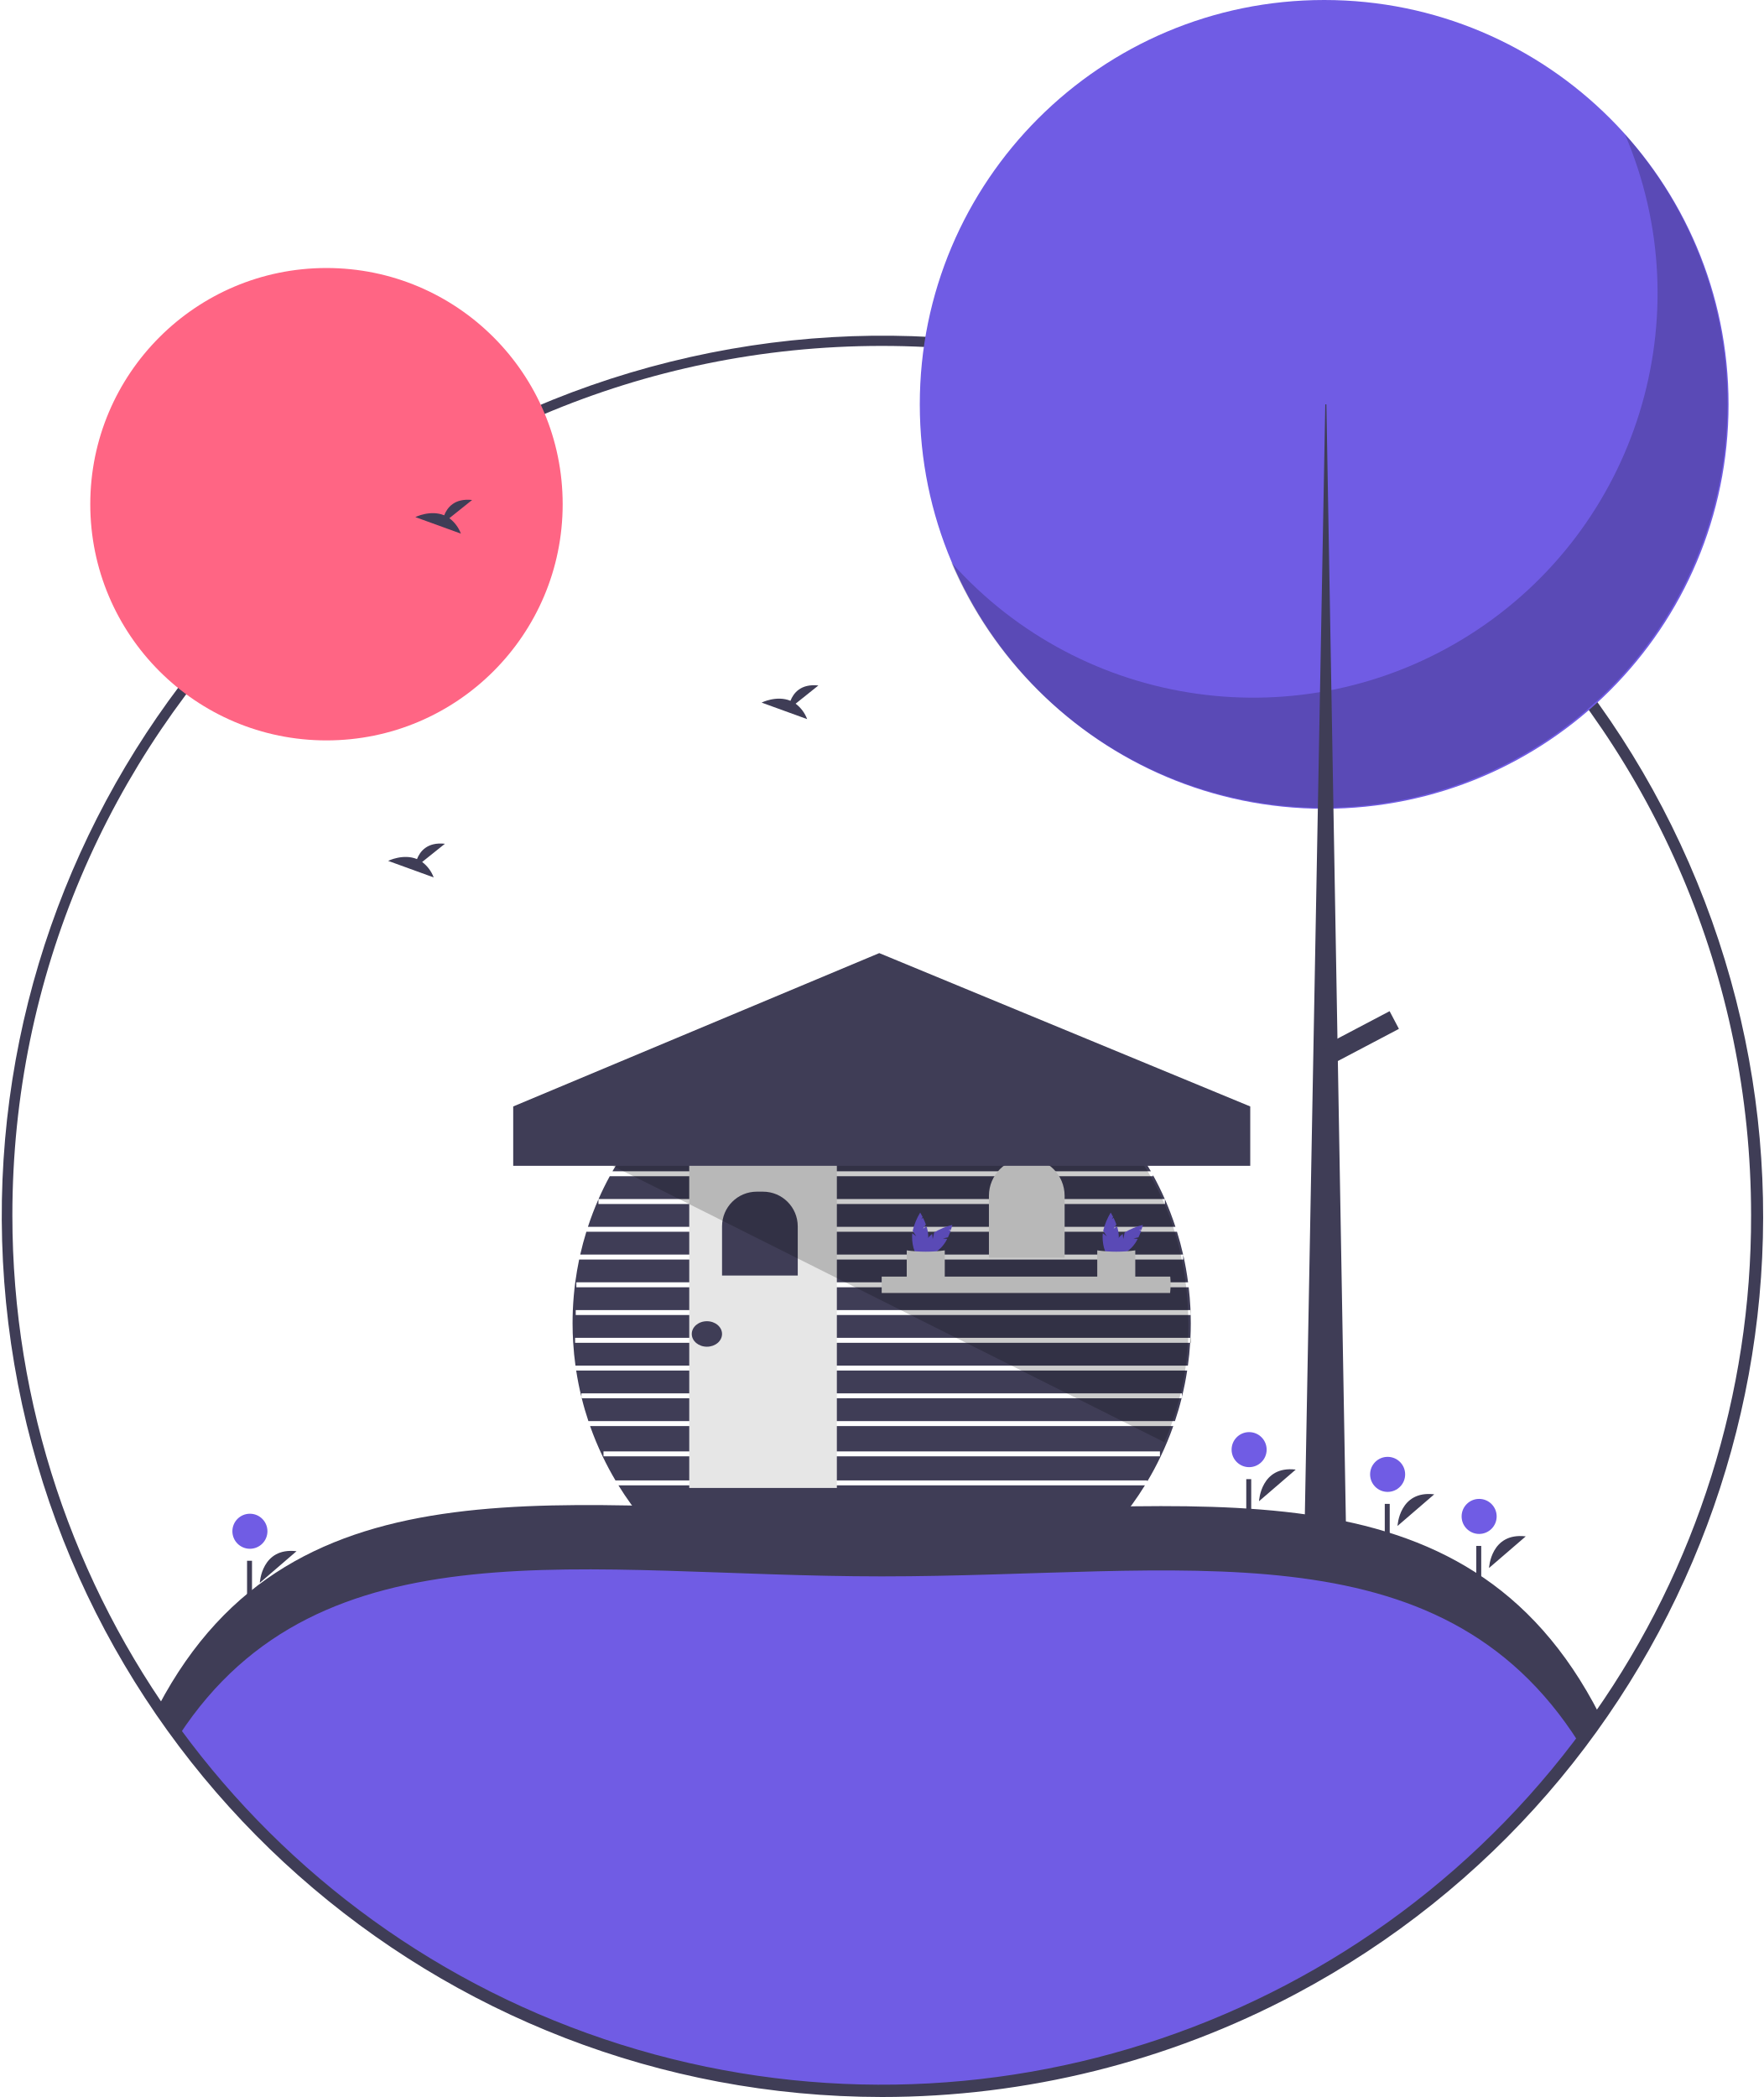
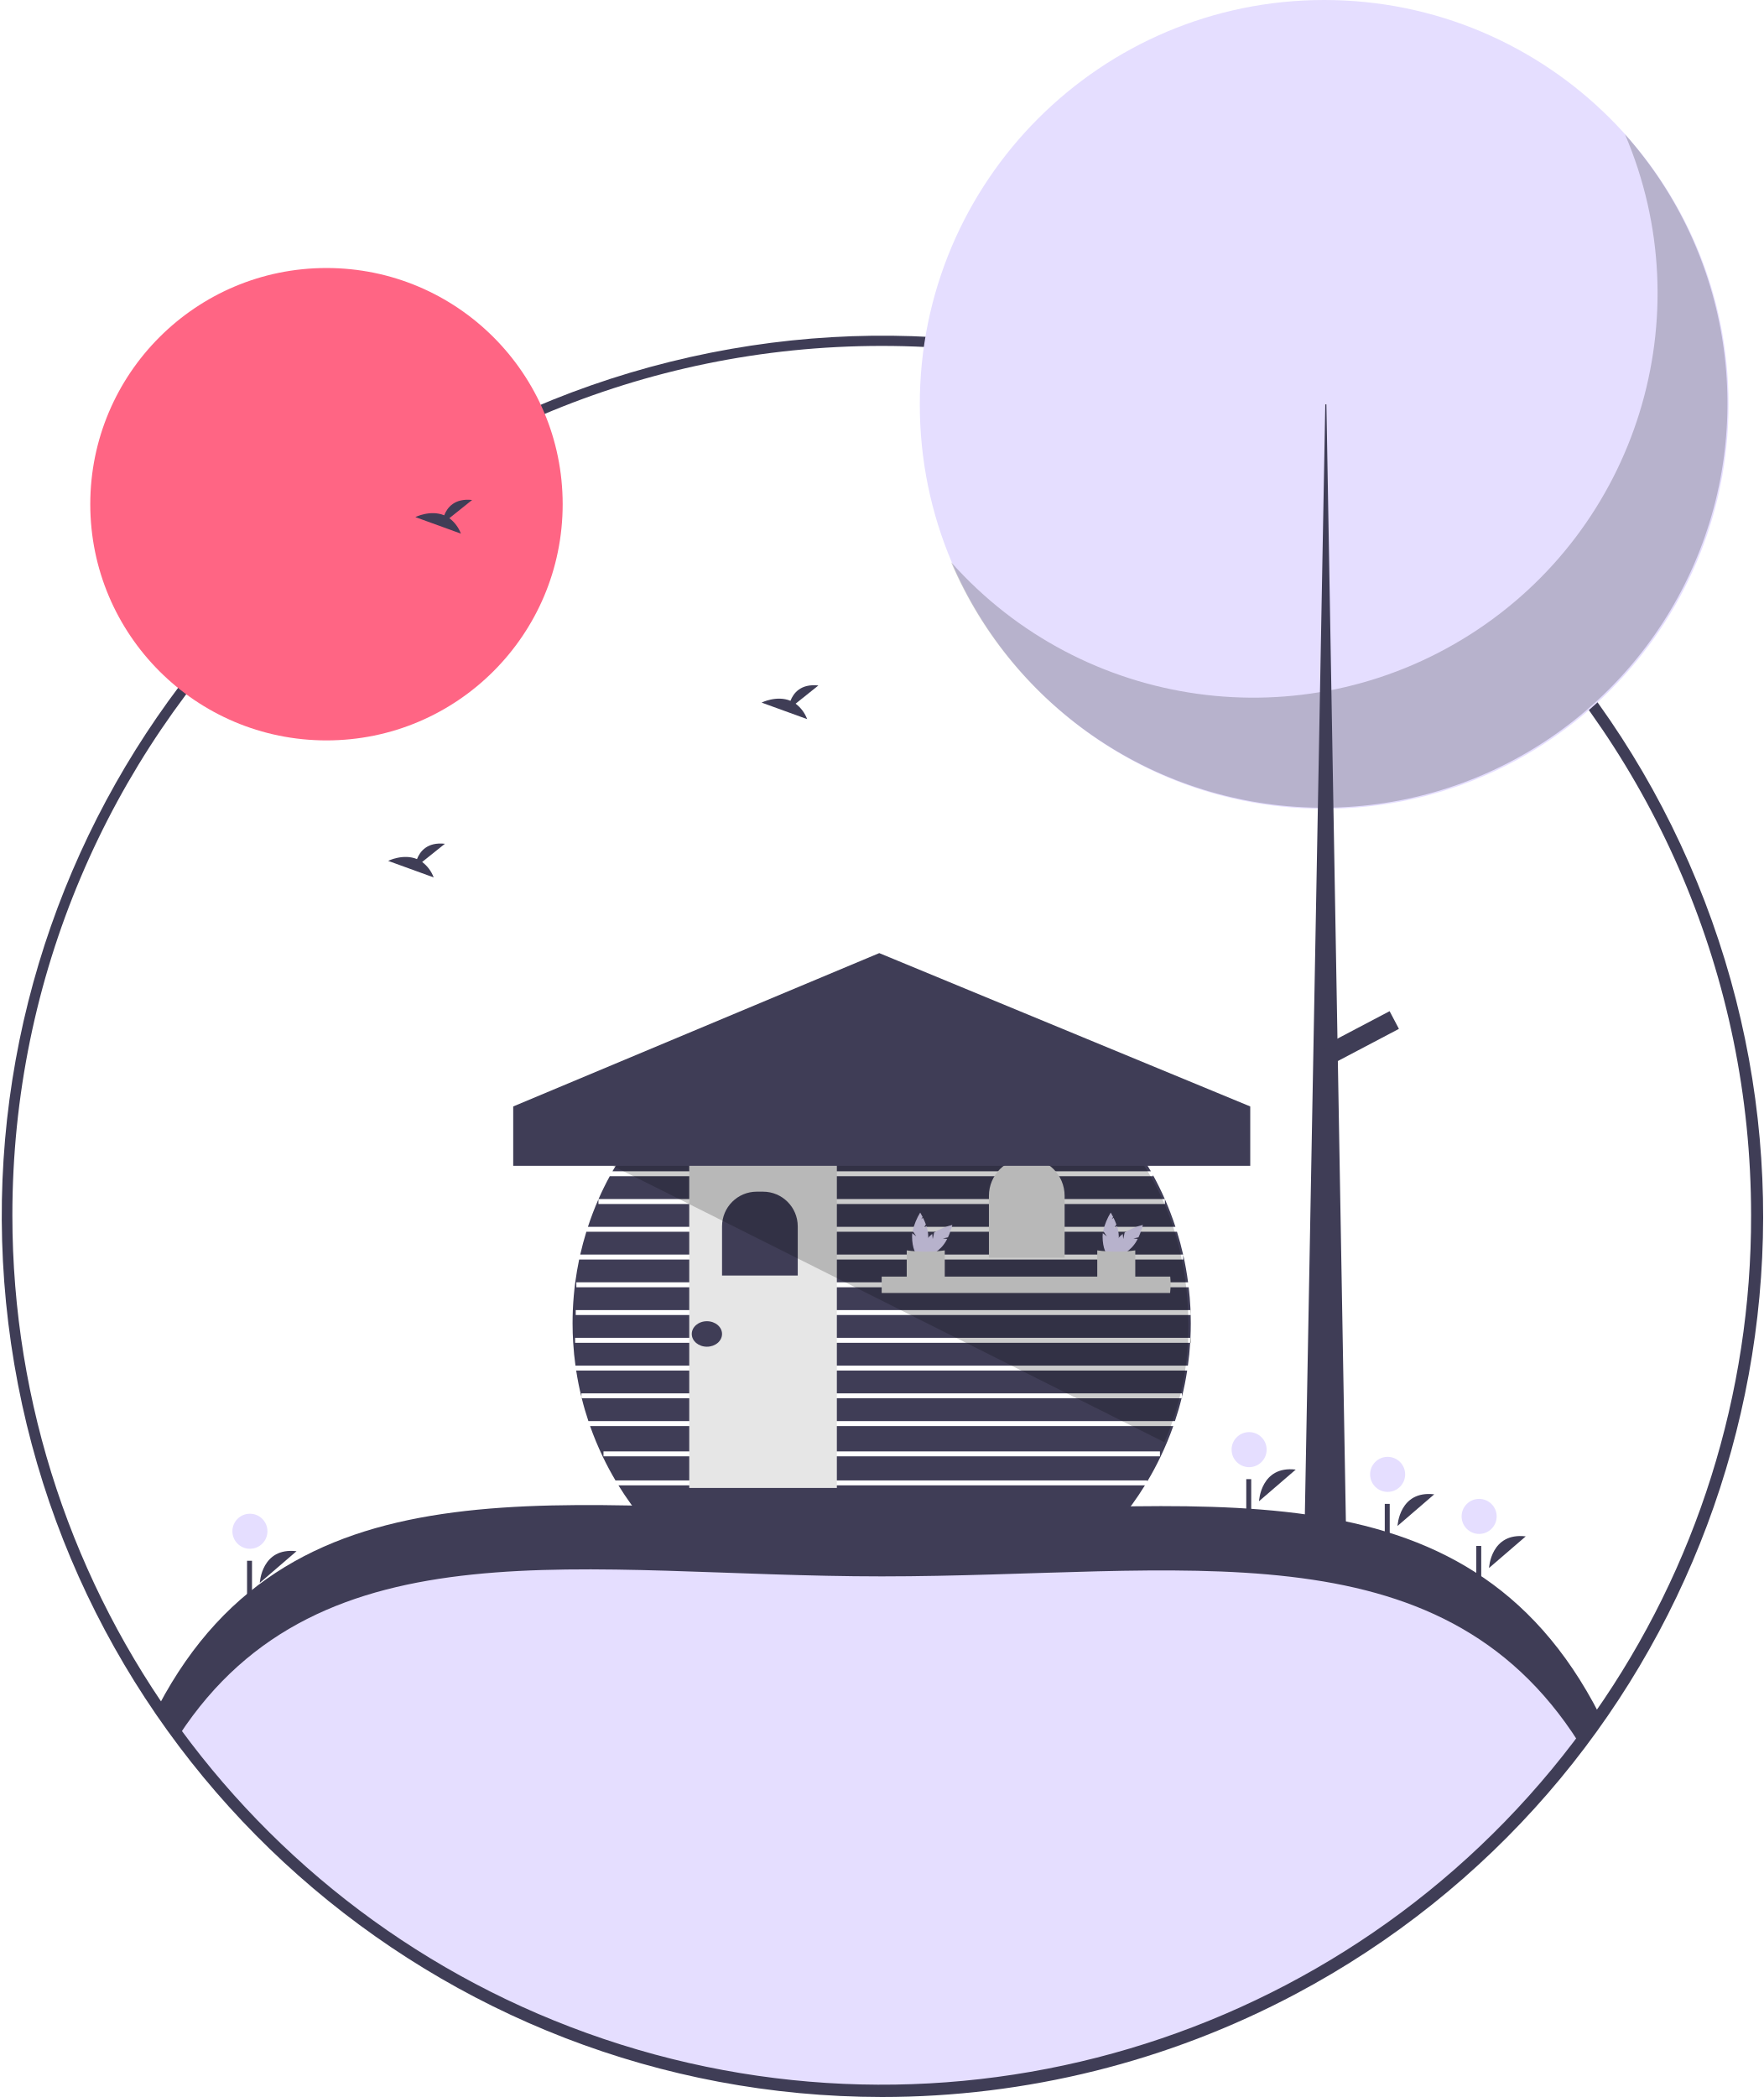
<svg xmlns="http://www.w3.org/2000/svg" data-name="Layer 1" width="713" height="847.86" viewBox="0 0 713 847.86">
  <path d="M482.08,603.4a122.537,122.537,0,0,0,5.14,12.38v.01q2.355,4.92,5.12,9.59H707.36v.43q2.925-4.875,5.38-10.04a120.099,120.099,0,0,0,5.14-12.37Zm5.42,12.25v-2H712.49v2Zm16.76,26.54H695.7a125.032,125.032,0,0,0,10.71-14.81H493.55A125.041,125.041,0,0,0,504.26,642.191Z" transform="translate(-243.5 -26.81984)" fill="#3f3d56" />
  <path d="M721.24,592.181c-.77,3.13-1.67,6.2-2.68,9.22H481.4c-1.01-3.02-1.91-6.09-2.68-9.22Z" transform="translate(-243.5 -26.81984)" fill="#3f3d56" />
  <path d="M721.39,591.59v-1.41H478.57v1.41q-1.275-5.22-2.11-10.63H723.5Q722.675,586.361,721.39,591.59Z" transform="translate(-243.5 -26.81984)" fill="#3f3d56" />
  <path d="M476.02,567.74v2H724.71c-.19,3.11-.49,6.18-.92,9.22H476.17c-.42-3.02-.73-6.08-.91-9.18-.18-2.62-.26-5.26-.26-7.93,0-1.8.04-3.59.11-5.37v-.02q.255-5.685.98-11.22v-.01q.63-4.635,1.57-9.16H721.9v-1.82q1.23,5.43,1.96,11.04H476.53v2H724.11q.495,4.185.7,8.44l.03.78H476.28v2H724.91c.04,1.11.05,2.22.05,3.34,0,1.98-.05,3.94-.14,5.89Z" transform="translate(-243.5 -26.81984)" fill="#3f3d56" />
  <path d="M721.86,534.071H478.1q1.065-4.68,2.47-9.22H719.35v-.11C720.31,527.8,721.14,530.91,721.86,534.071Z" transform="translate(-243.5 -26.81984)" fill="#3f3d56" />
  <path d="M718.75,522.85H481.21q1.86-5.7,4.25-11.14v1.91H714.5v-1.9Q716.885,517.15,718.75,522.85Z" transform="translate(-243.5 -26.81984)" fill="#3f3d56" />
  <path d="M714.45,511.62H485.5q2.07-4.71,4.53-9.22H709.66v-.5Q712.27,506.641,714.45,511.62Z" transform="translate(-243.5 -26.81984)" fill="#3f3d56" />
  <path d="M708.82,500.4H491.13a125.006,125.006,0,0,1,217.69,0Z" transform="translate(-243.5 -26.81984)" fill="#3f3d56" />
  <path d="M478.57,591.59a5.653,5.653,0,0,0,.15.59h-.15Z" transform="translate(-243.5 -26.81984)" opacity="0.5" />
  <path d="M721.39,591.59v.59h-.15A5.666,5.666,0,0,0,721.39,591.59Z" transform="translate(-243.5 -26.81984)" opacity="0.5" />
  <path d="M724.96,567.74v2h-.25c.02-.25.04-.5.05-.75.02-.42.04-.83.06-1.25Z" transform="translate(-243.5 -26.81984)" opacity="0.5" />
  <path d="M724.96,556.51v2h-.05c-.01-.67-.04-1.33-.07-2Z" transform="translate(-243.5 -26.81984)" opacity="0.5" />
  <path d="M721.9,534.071v.18c-.01-.06-.03-.12-.04-.18Z" transform="translate(-243.5 -26.81984)" opacity="0.5" />
  <path d="M485.46,511.62h.04a.357.357,0,0,1-.04.09Z" transform="translate(-243.5 -26.81984)" opacity="0.5" />
  <path d="M714.5,511.62v.1a.935.935,0,0,0-.05-.1Z" transform="translate(-243.5 -26.81984)" opacity="0.5" />
  <rect x="254.71" y="462.358" width="203.539" height="2" opacity="0.5" />
  <rect x="263.127" y="451.135" width="187.214" height="2" opacity="0.5" />
  <rect x="274.605" y="439.912" width="163.749" height="2" opacity="0.5" />
  <rect x="530.603" y="455.637" width="136.203" height="2" transform="translate(-244.3907 -25.64963) rotate(-0.11191)" opacity="0.5" />
  <rect x="278.674" y="469.361" width="59.684" height="132.248" fill="#e6e6e6" />
  <path d="M305.978,481.813h2.527a14.04,14.04,0,0,1,14.04,14.04v19.88a0,0,0,0,1,0,0H291.937a0,0,0,0,1,0,0V495.853A14.04,14.04,0,0,1,305.978,481.813Z" fill="#3f3d56" />
  <path d="M415.144,468.204h0a15.304,15.304,0,0,1,15.304,15.304v24.996a0,0,0,0,1,0,0H399.84a0,0,0,0,1,0,0v-24.996A15.304,15.304,0,0,1,415.144,468.204Z" fill="#e6e6e6" />
  <path d="M716.798,546.036a31.95,31.95,0,0,1-.199,3.571H599.98V542.975H716.65Q716.795,544.498,716.798,546.036Z" transform="translate(-243.5 -26.81984)" fill="#e6e6e6" />
-   <path d="M616.715,523.649l1.134-1.752a26.267,26.267,0,0,0-1.163-2.723l-.733.592.58-.897c-.553-1.089-.988-1.775-.988-1.775a25.173,25.173,0,0,0-3.033,7.376l1.455,2.248-1.61-1.301a10.627,10.627,0,0,0-.088,1.333c0,4.493,1.467,8.135,3.277,8.135s3.277-3.642,3.277-8.135a13.991,13.991,0,0,0-.75-4.198Z" transform="translate(-243.5 -26.81984)" fill="#705ce4" />
-   <path d="M624.739,527.544l2.041-.437a26.267,26.267,0,0,0,1.103-2.748l-.937-.1,1.045-.224c.379-1.161.556-1.954.556-1.954a25.173,25.173,0,0,0-7.361,3.071l-.561,2.618-.219-2.059a10.628,10.628,0,0,0-1.005.88c-3.177,3.177-4.715,6.79-3.435,8.069s4.893-.258,8.069-3.435a13.991,13.991,0,0,0,2.438-3.498Z" transform="translate(-243.5 -26.81984)" fill="#705ce4" />
+   <path d="M616.715,523.649l1.134-1.752a26.267,26.267,0,0,0-1.163-2.723l-.733.592.58-.897c-.553-1.089-.988-1.775-.988-1.775a25.173,25.173,0,0,0-3.033,7.376l1.455,2.248-1.61-1.301a10.627,10.627,0,0,0-.088,1.333c0,4.493,1.467,8.135,3.277,8.135s3.277-3.642,3.277-8.135a13.991,13.991,0,0,0-.75-4.198Z" transform="translate(-243.5 -26.81984)" fill="#E5DEFF" />
+   <path d="M624.739,527.544l2.041-.437a26.267,26.267,0,0,0,1.103-2.748l-.937-.1,1.045-.224c.379-1.161.556-1.954.556-1.954a25.173,25.173,0,0,0-7.361,3.071l-.561,2.618-.219-2.059a10.628,10.628,0,0,0-1.005.88c-3.177,3.177-4.715,6.79-3.435,8.069s4.893-.258,8.069-3.435a13.991,13.991,0,0,0,2.438-3.498Z" transform="translate(-243.5 -26.81984)" fill="#E5DEFF" />
  <path d="M625.485,544.928c-4.732.303-9.887-.018-15.372,0V532.371a55.407,55.407,0,0,0,15.372,0Z" transform="translate(-243.5 -26.81984)" fill="#e6e6e6" />
-   <path d="M693.744,523.649l1.134-1.752a26.267,26.267,0,0,0-1.163-2.723l-.733.592.58-.897c-.553-1.089-.988-1.775-.988-1.775a25.173,25.173,0,0,0-3.033,7.376l1.455,2.248-1.61-1.301a10.627,10.627,0,0,0-.088,1.333c0,4.493,1.467,8.135,3.277,8.135s3.277-3.642,3.277-8.135a13.991,13.991,0,0,0-.75-4.198Z" transform="translate(-243.5 -26.81984)" fill="#705ce4" />
-   <path d="M701.768,527.544l2.041-.437a26.267,26.267,0,0,0,1.103-2.748l-.937-.1,1.045-.224c.379-1.161.556-1.954.556-1.954a25.173,25.173,0,0,0-7.361,3.071l-.561,2.618-.219-2.059a10.628,10.628,0,0,0-1.005.88c-3.177,3.177-4.715,6.79-3.435,8.069s4.893-.258,8.069-3.435a13.991,13.991,0,0,0,2.438-3.498Z" transform="translate(-243.5 -26.81984)" fill="#705ce4" />
+   <path d="M693.744,523.649l1.134-1.752a26.267,26.267,0,0,0-1.163-2.723l-.733.592.58-.897c-.553-1.089-.988-1.775-.988-1.775a25.173,25.173,0,0,0-3.033,7.376l1.455,2.248-1.61-1.301a10.627,10.627,0,0,0-.088,1.333c0,4.493,1.467,8.135,3.277,8.135s3.277-3.642,3.277-8.135a13.991,13.991,0,0,0-.75-4.198Z" transform="translate(-243.5 -26.81984)" fill="#E5DEFF" />
+   <path d="M701.768,527.544l2.041-.437a26.267,26.267,0,0,0,1.103-2.748l-.937-.1,1.045-.224c.379-1.161.556-1.954.556-1.954a25.173,25.173,0,0,0-7.361,3.071l-.561,2.618-.219-2.059a10.628,10.628,0,0,0-1.005.88c-3.177,3.177-4.715,6.79-3.435,8.069s4.893-.258,8.069-3.435a13.991,13.991,0,0,0,2.438-3.498Z" transform="translate(-243.5 -26.81984)" fill="#E5DEFF" />
  <path d="M702.513,544.928c-4.732.303-9.887-.018-15.372,0V532.371a55.407,55.407,0,0,0,15.372,0Z" transform="translate(-243.5 -26.81984)" fill="#e6e6e6" />
  <ellipse cx="285.816" cy="539.349" rx="6.121" ry="5.153" fill="#3f3d56" />
-   <path d="M890.19,720.98c-64.01,91.42-170.12,151.2-290.19,151.2-121.51,0-228.72-61.22-292.47-154.5,54.9-104.35,166.37-78.5,292.47-78.5C727.42,639.181,835.87,614.84,890.19,720.98Z" transform="translate(-243.5 -26.81984)" fill="#705ce4" />
+   <path d="M890.19,720.98c-64.01,91.42-170.12,151.2-290.19,151.2-121.51,0-228.72-61.22-292.47-154.5,54.9-104.35,166.37-78.5,292.47-78.5C727.42,639.181,835.87,614.84,890.19,720.98Z" transform="translate(-243.5 -26.81984)" fill="#E5DEFF" />
  <path d="M600,664.181c121.207,0,225.245-22.015,281.858,67.196q4.273-5.614,8.332-11.396c-54.32-106.14-162.77-81.8-290.19-81.8-126.1,0-237.57-25.85-292.47,78.5q4.071,5.957,8.382,11.732C373.276,640.784,480.013,664.181,600,664.181Z" transform="translate(-243.5 -26.81984)" fill="#3f3d56" />
  <path d="M600,874.68a356.041,356.041,0,1,1,167.295-41.605A356.627,356.627,0,0,1,600,874.68Zm0-710a353.5,353.5,0,1,0,165.885,665.746A356.518,356.518,0,0,0,889.781,720.689a354.039,354.039,0,0,0,35.937-340.105h0A353.211,353.211,0,0,0,600,164.68Z" transform="translate(-243.5 -26.81984)" fill="#3f3d56" />
  <path d="M600,872.68a354.419,354.419,0,0,1-354.5-354.5C245.5,322.708,404.528,163.68,600,163.68c195.472,0,354.5,159.028,354.5,354.5a352.229,352.229,0,0,1-63.901,203.091h0A355.097,355.097,0,0,1,600,872.68Zm0-706c-193.818,0-351.5,157.682-351.5,351.5A351.527,351.527,0,0,0,888.142,719.55h0A349.248,349.248,0,0,0,951.5,518.18C951.5,324.362,793.817,166.68,600,166.68Z" transform="translate(-243.5 -26.81984)" fill="#3f3d56" />
  <circle cx="132" cy="203.861" r="95.5" fill="#ff6584" />
-   <circle cx="535.391" cy="163.5" r="163.5" fill="#705ce4" />
+   <circle cx="535.391" cy="163.5" r="163.5" fill="#E5DEFF" />
  <path d="M900.512,81.115A163.513,163.513,0,0,1,628.073,254.158,163.514,163.514,0,1,0,900.512,81.115Z" transform="translate(-243.5 -26.81984)" opacity="0.2" />
  <polygon points="535.84 163.5 536.289 163.5 544.374 627.049 527.306 627.049 535.84 163.5" fill="#3f3d56" />
  <rect x="789.671" y="431.078" width="8.085" height="30.544" transform="translate(575.4112 -490.7306) rotate(62.23413)" fill="#3f3d56" />
  <path d="M752.544,633.793s.691-14.47,14.847-12.788" transform="translate(-243.5 -26.81984)" fill="#3f3d56" />
-   <circle cx="505.044" cy="586.118" r="7.085" fill="#705ce4" />
+   <circle cx="505.044" cy="586.118" r="7.085" fill="#E5DEFF" />
  <rect x="503.891" y="598.049" width="2" height="14" fill="#3f3d56" />
  <path d="M845.544,660.793s.691-14.47,14.847-12.788" transform="translate(-243.5 -26.81984)" fill="#3f3d56" />
-   <circle cx="598.044" cy="613.118" r="7.085" fill="#705ce4" />
+   <circle cx="598.044" cy="613.118" r="7.085" fill="#E5DEFF" />
  <rect x="596.891" y="625.049" width="2" height="14" fill="#3f3d56" />
  <path d="M348.544,666.793s.691-14.47,14.847-12.788" transform="translate(-243.5 -26.81984)" fill="#3f3d56" />
-   <circle cx="101.044" cy="619.118" r="7.085" fill="#705ce4" />
+   <circle cx="101.044" cy="619.118" r="7.085" fill="#E5DEFF" />
  <rect x="99.891" y="631.049" width="2" height="14" fill="#3f3d56" />
  <path d="M808.544,643.793s.691-14.47,14.847-12.788" transform="translate(-243.5 -26.81984)" fill="#3f3d56" />
-   <circle cx="561.044" cy="596.118" r="7.085" fill="#705ce4" />
+   <circle cx="561.044" cy="596.118" r="7.085" fill="#E5DEFF" />
  <rect x="559.891" y="608.049" width="2" height="14" fill="#3f3d56" />
  <path d="M425.185,236.335l9.206-7.363c-7.151-.789-10.09,3.111-11.292,6.198-5.587-2.32-11.669.72-11.669.72l18.419,6.687A13.938,13.938,0,0,0,425.185,236.335Z" transform="translate(-243.5 -26.81984)" fill="#3f3d56" />
  <path d="M565.185,311.335l9.206-7.363c-7.151-.789-10.09,3.111-11.292,6.198-5.587-2.32-11.669.72-11.669.72l18.419,6.687A13.938,13.938,0,0,0,565.185,311.335Z" transform="translate(-243.5 -26.81984)" fill="#3f3d56" />
  <path d="M414.185,375.335l9.206-7.363c-7.151-.789-10.09,3.111-11.292,6.198-5.587-2.32-11.669.72-11.669.72l18.419,6.687A13.938,13.938,0,0,0,414.185,375.335Z" transform="translate(-243.5 -26.81984)" fill="#3f3d56" />
  <path d="M724,563.181a116.421,116.421,0,0,1-9.73,46.75L506.9,506.01l-15.77-7.83,21.37-1.17,185.21-10.12C715.34,507.37,724,534.03,724,563.181Z" transform="translate(-243.5 -26.81984)" opacity="0.2" />
  <polygon points="505.5 471.361 207.5 471.361 207.5 447.361 355.5 385.361 505.5 447.361 505.5 471.361" fill="#3f3d56" />
</svg>
